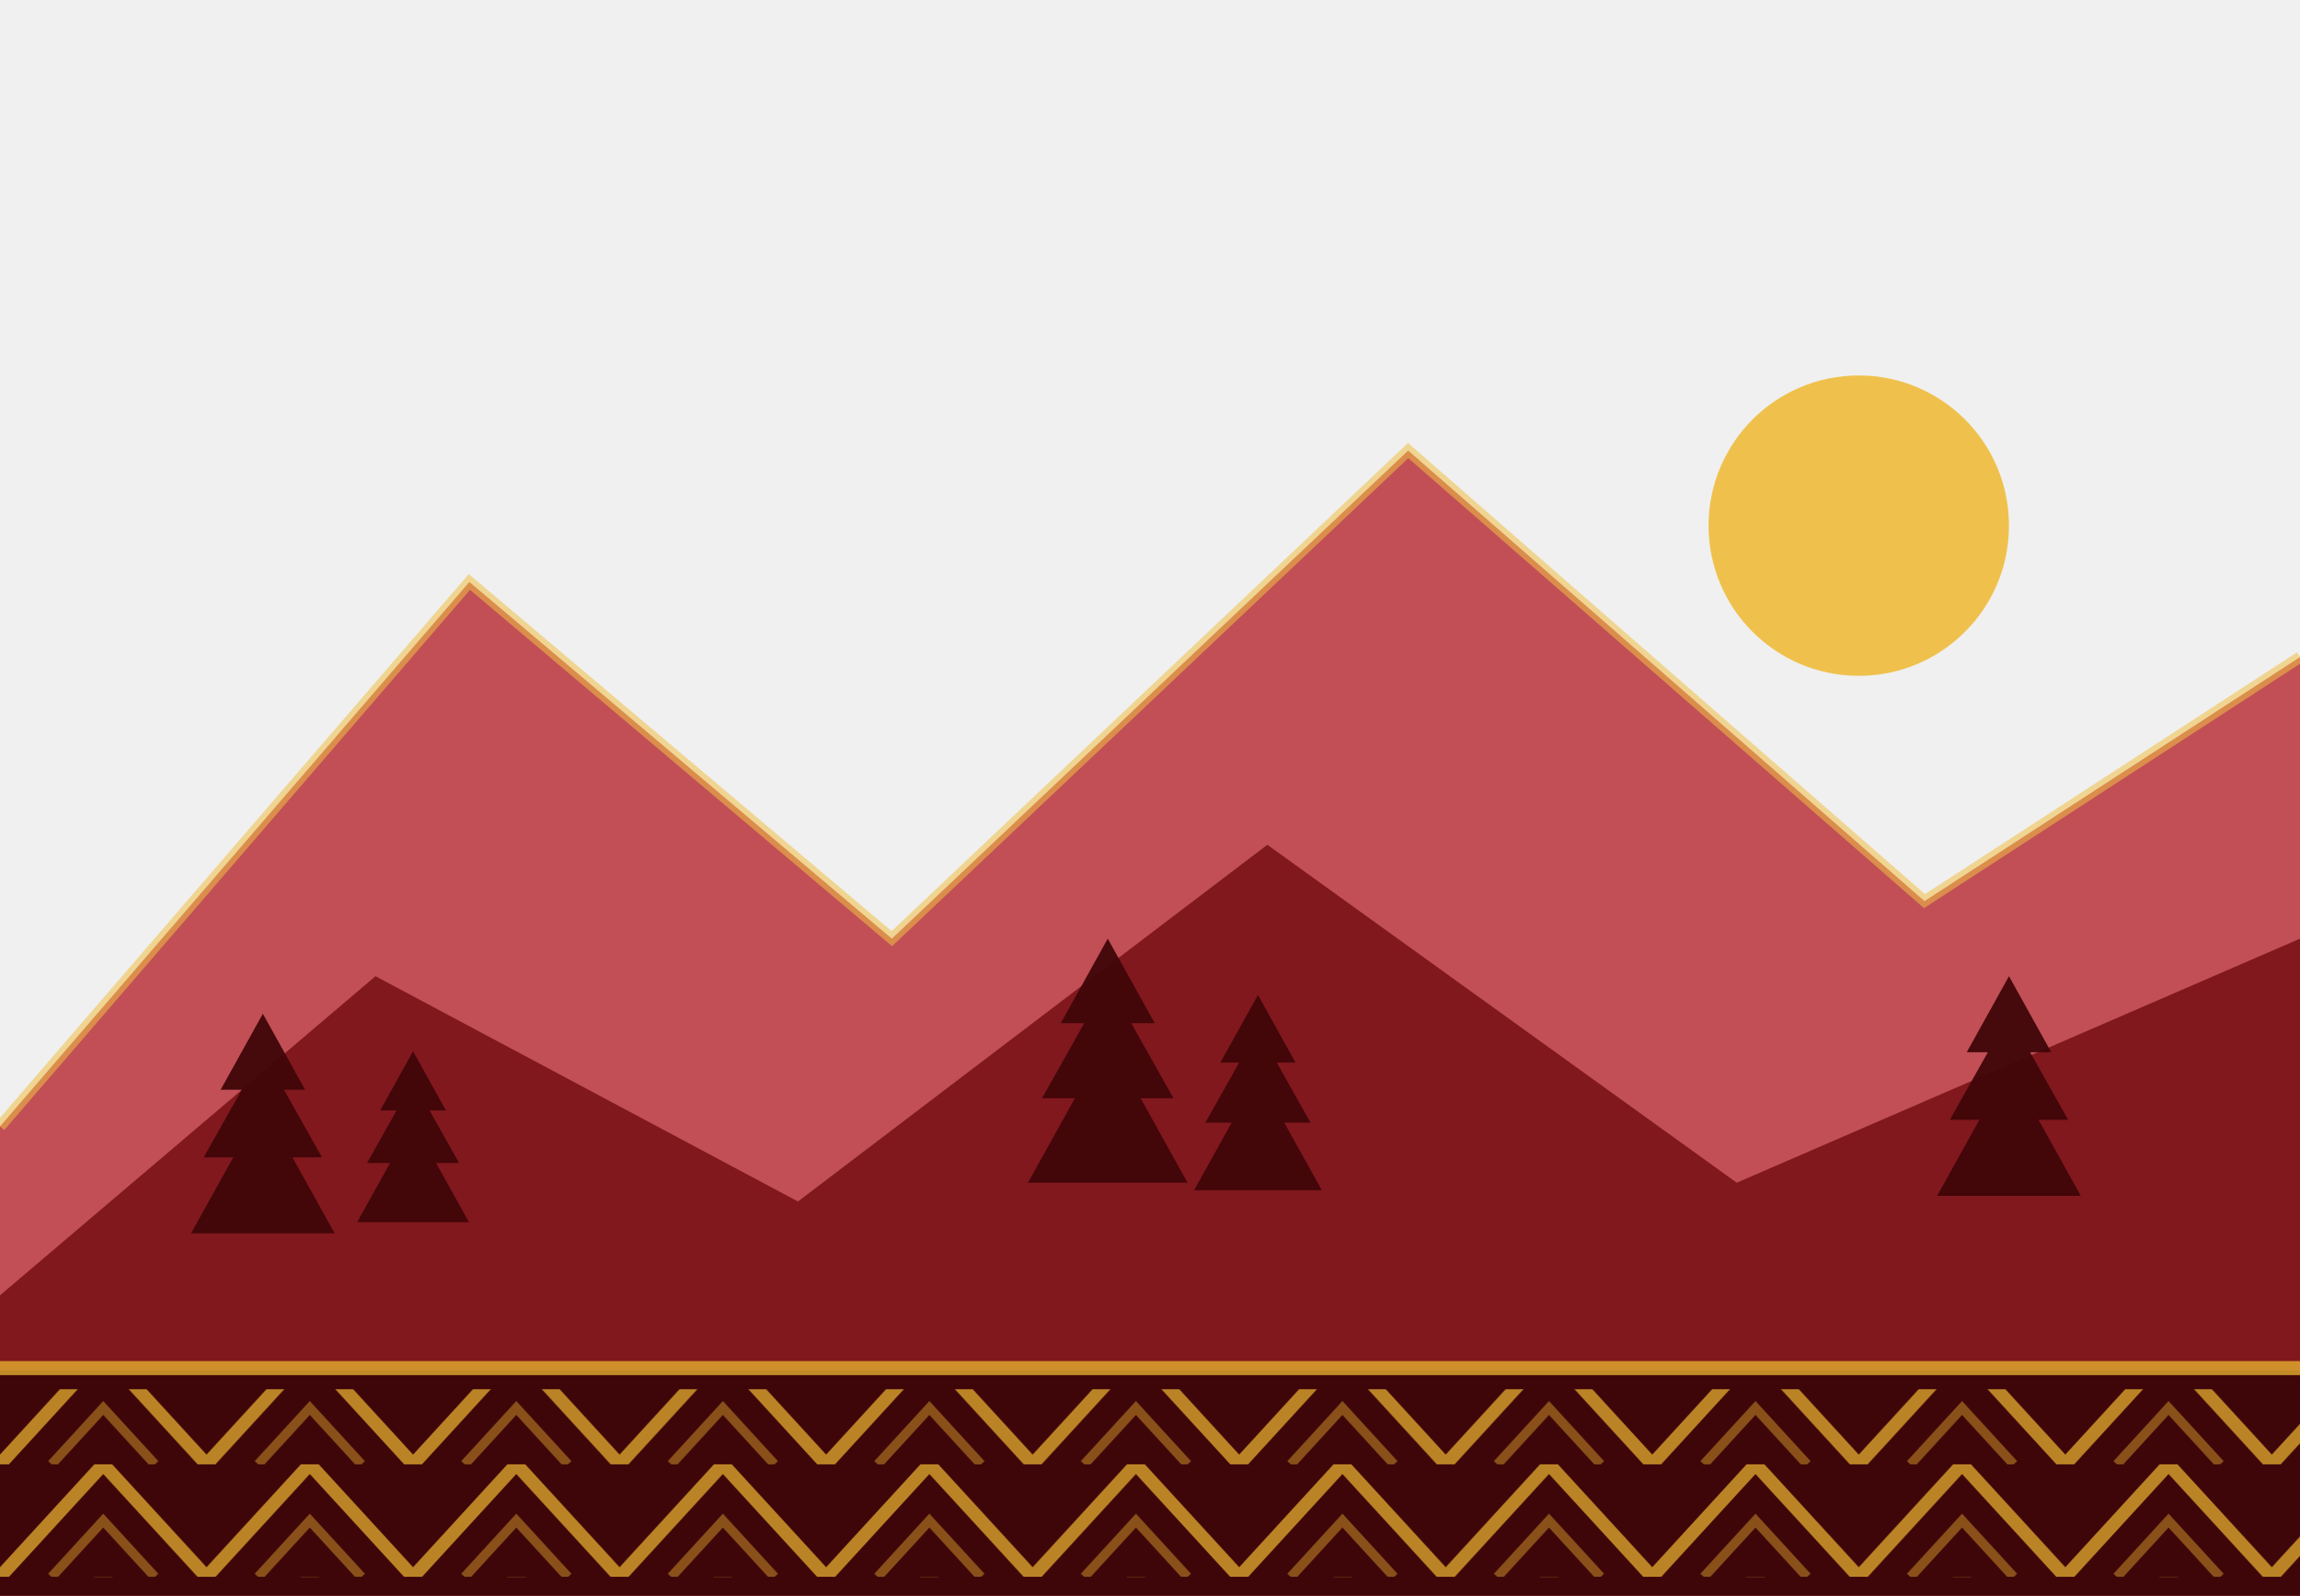
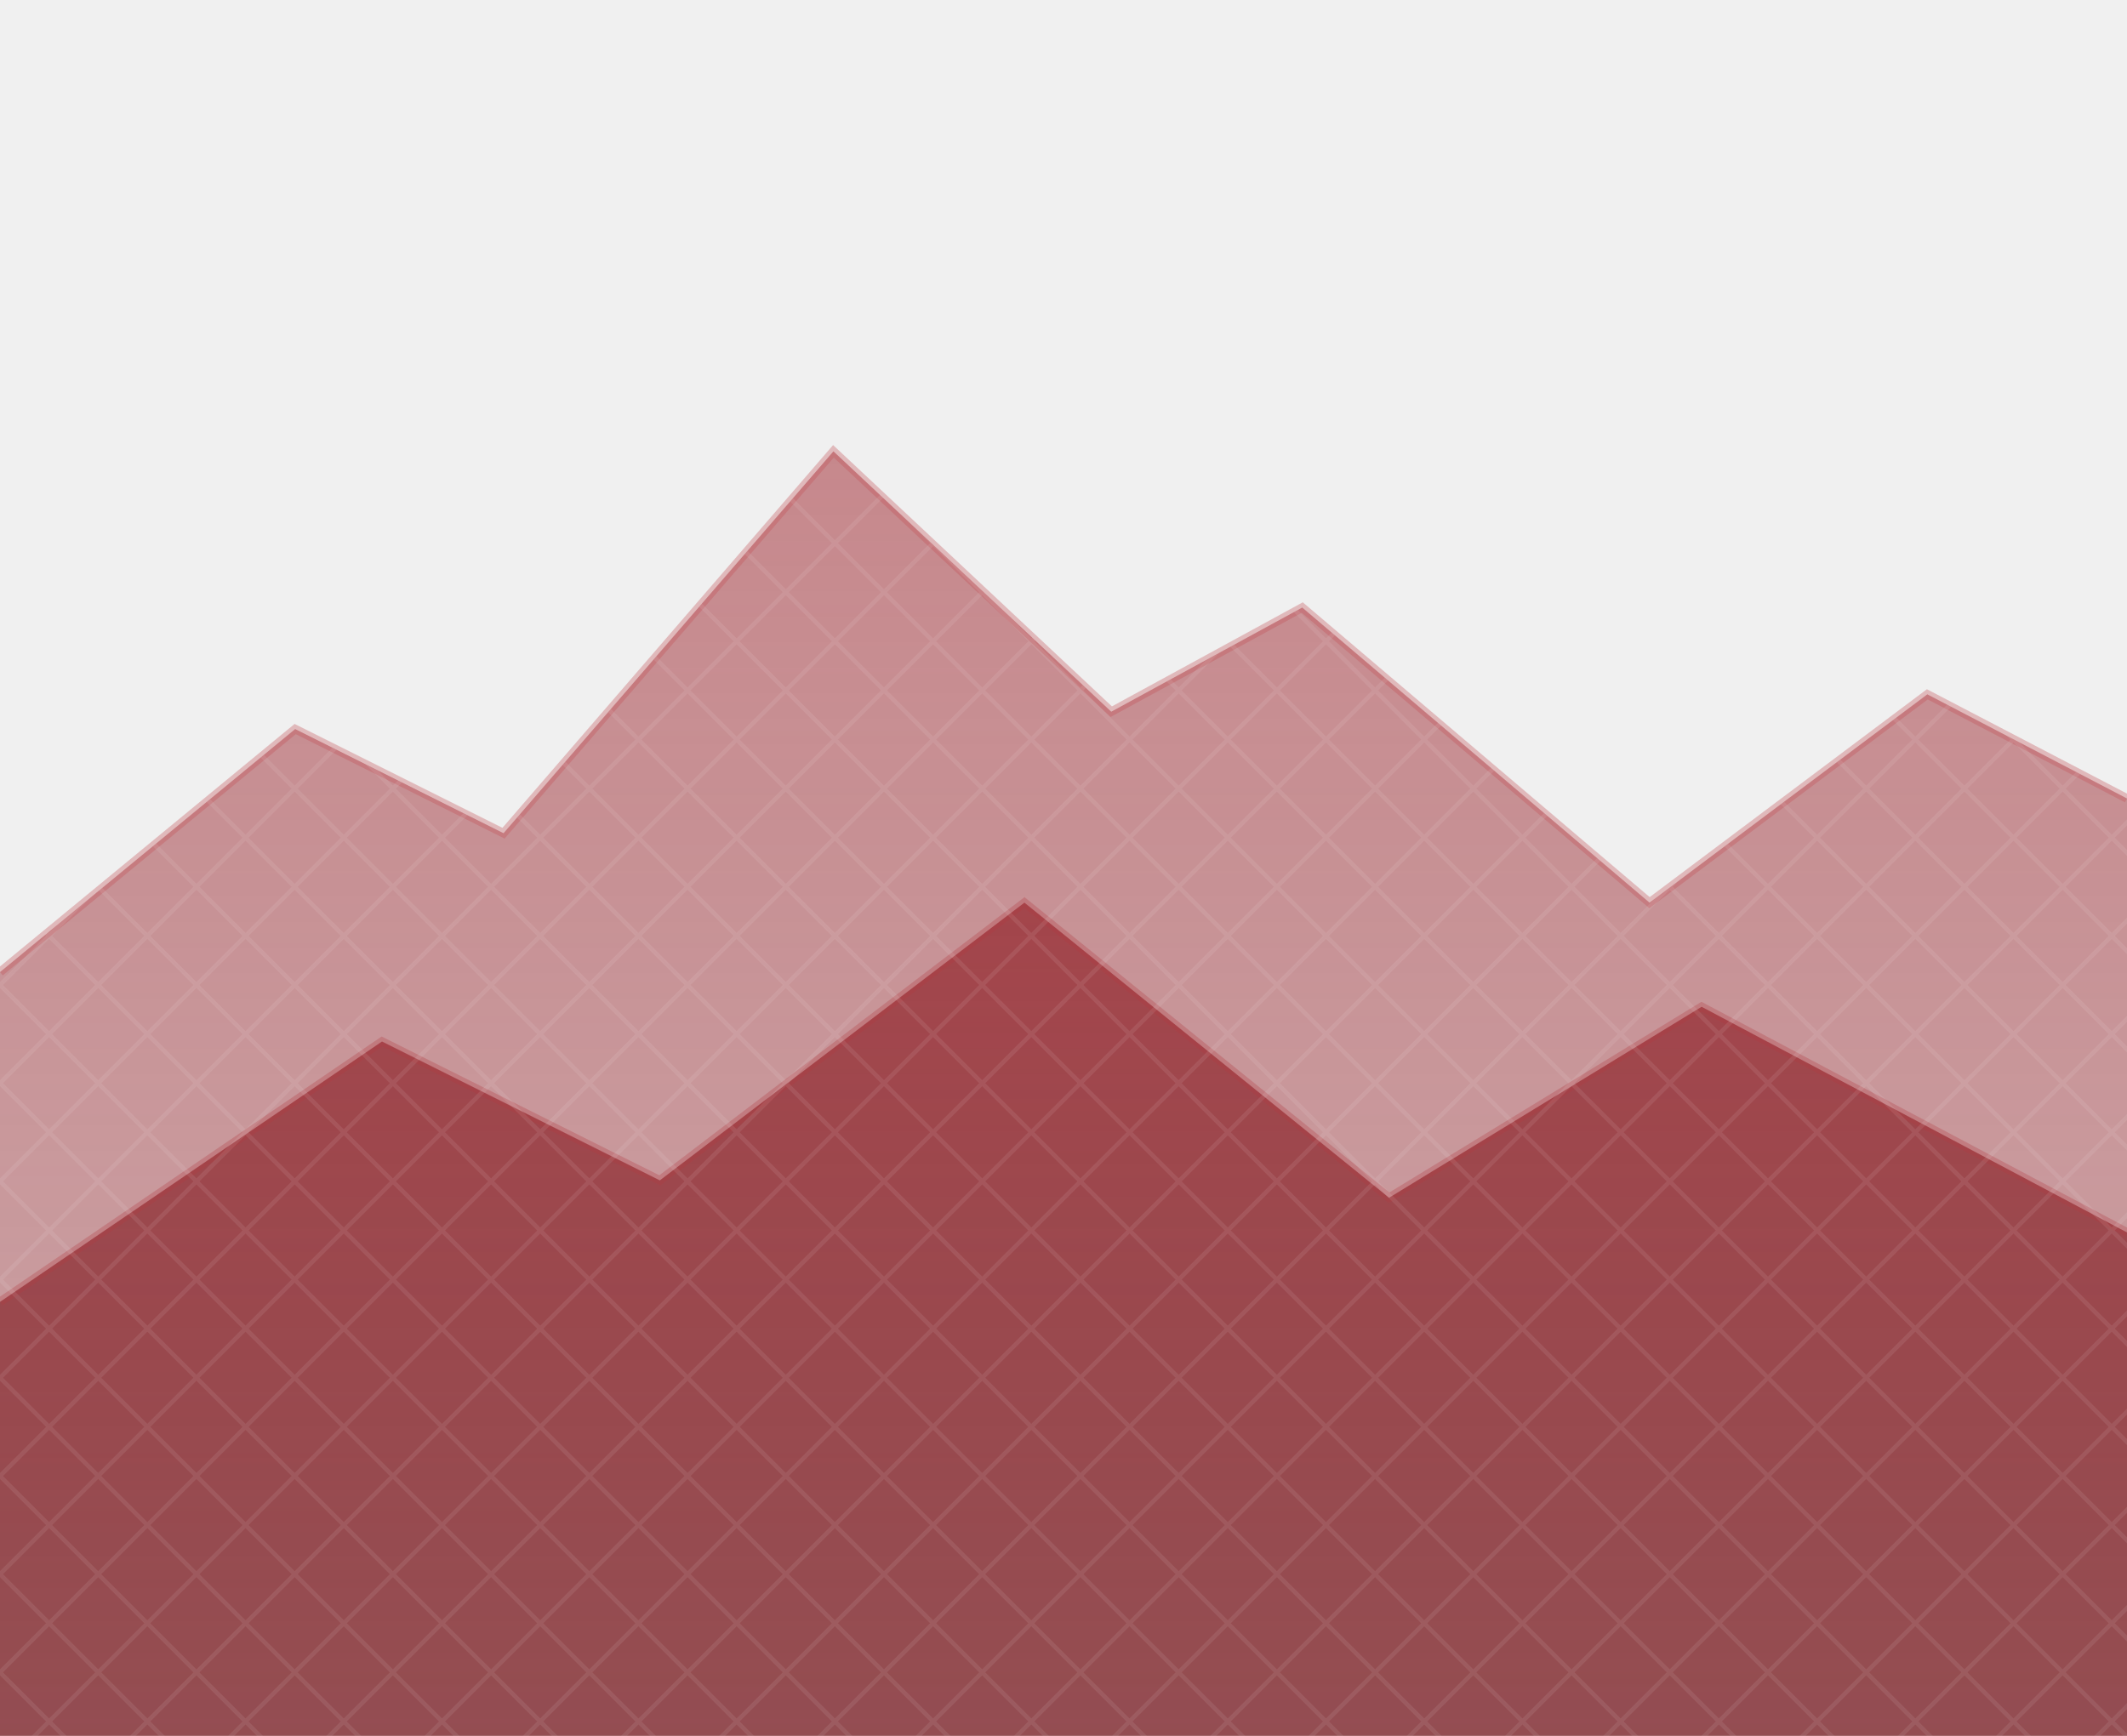
- <svg xmlns="http://www.w3.org/2000/svg" viewBox="0 0 245 170" preserveAspectRatio="xMidYMax slice">
+ <svg xmlns="http://www.w3.org/2000/svg" viewBox="0 0 245 200" preserveAspectRatio="xMidYMax slice">
  <defs>
-     <pattern id="weave" width="22" height="12" patternUnits="userSpaceOnUse">
-       <path d="M0 12 L11 0 L22 12" fill="none" stroke="#e2ac2f" stroke-opacity="0.75" stroke-width="1.4" />
-       <path d="M5.5 12 L11 6 L16.5 12" fill="none" stroke="#e2ac2f" stroke-opacity="0.45" stroke-width="1" />
+     <pattern id="texture" width="8" height="8" patternUnits="userSpaceOnUse" patternTransform="rotate(45)">
+       <path d="M0 0 H8 M0 0 V8" fill="none" stroke="#ffffff" stroke-opacity="0.08" stroke-width="1" />
    </pattern>
-     <g id="pine">
-       <path d="M0 0 L5 9 L2.5 9 L7 17 L3.5 17 L8.5 26 L-8.5 26 L-3.5 17 L-7 17 L-2.5 9 L-5 9 Z" />
-     </g>
+     <linearGradient id="far" x1="0" x2="0" y1="0" y2="1">
+       <stop offset="0" stop-color="#a5333b" stop-opacity="0.55" />
+       <stop offset="1" stop-color="#8a1f26" stop-opacity="0.35" />
+     </linearGradient>
+     <linearGradient id="near" x1="0" x2="0" y1="0" y2="1">
+       <stop offset="0" stop-color="#94252c" stop-opacity="0.7" />
+       <stop offset="1" stop-color="#6e1218" stop-opacity="0.6" />
+     </linearGradient>
  </defs>
-   <circle cx="198" cy="56" r="16" fill="#f0bf45" fill-opacity="0.95" />
-   <path fill="#b8333a" fill-opacity="0.85" d="M0 120 L50 62 L95 100 L150 48 L205 96 L245 70 L245 170 L0 170 Z" />
-   <path fill="#7d151b" fill-opacity="0.95" d="M0 138 L40 104 L85 128 L135 90 L185 126 L245 100 L245 170 L0 170 Z" />
-   <path fill="none" stroke="#f0bf45" stroke-opacity="0.55" stroke-width="1.2" d="M0 120 L50 62 L95 100 L150 48 L205 96 L245 70" />
-   <g fill="#400609" fill-opacity="0.95">
-     <use href="#pine" transform="translate(28 108) scale(0.9)" />
-     <use href="#pine" transform="translate(44 112) scale(0.7)" />
-     <use href="#pine" transform="translate(118 100)" />
-     <use href="#pine" transform="translate(134 106) scale(0.8)" />
-     <use href="#pine" transform="translate(214 104) scale(0.9)" />
-   </g>
-   <rect y="146" width="245" height="24" fill="#3f0609" />
-   <rect y="148" width="245" height="20" fill="url(#weave)" />
-   <rect y="145" width="245" height="1.5" fill="#e2ac2f" fill-opacity="0.8" />
+   <path fill="url(#far)" d="M0 112 L34 84 L58 96 L96 52 L128 82 L150 70 L190 104 L222 80 L245 92 L245 200 L0 200 Z" />
+   <path fill="none" stroke="#c4535a" stroke-opacity="0.35" stroke-width="1" d="M0 112 L34 84 L58 96 L96 52 L128 82 L150 70 L190 104 L222 80 L245 92" />
+   <path fill="url(#near)" d="M0 150 L44 120 L76 136 L118 104 L160 138 L196 116 L245 142 L245 200 L0 200 Z" />
+   <path fill="none" stroke="#b23b42" stroke-opacity="0.3" stroke-width="1" d="M0 150 L44 120 L76 136 L118 104 L160 138 L196 116 L245 142" />
+   <path fill="url(#texture)" d="M0 112 L34 84 L58 96 L96 52 L128 82 L150 70 L190 104 L222 80 L245 92 L245 200 L0 200 Z" />
</svg>
